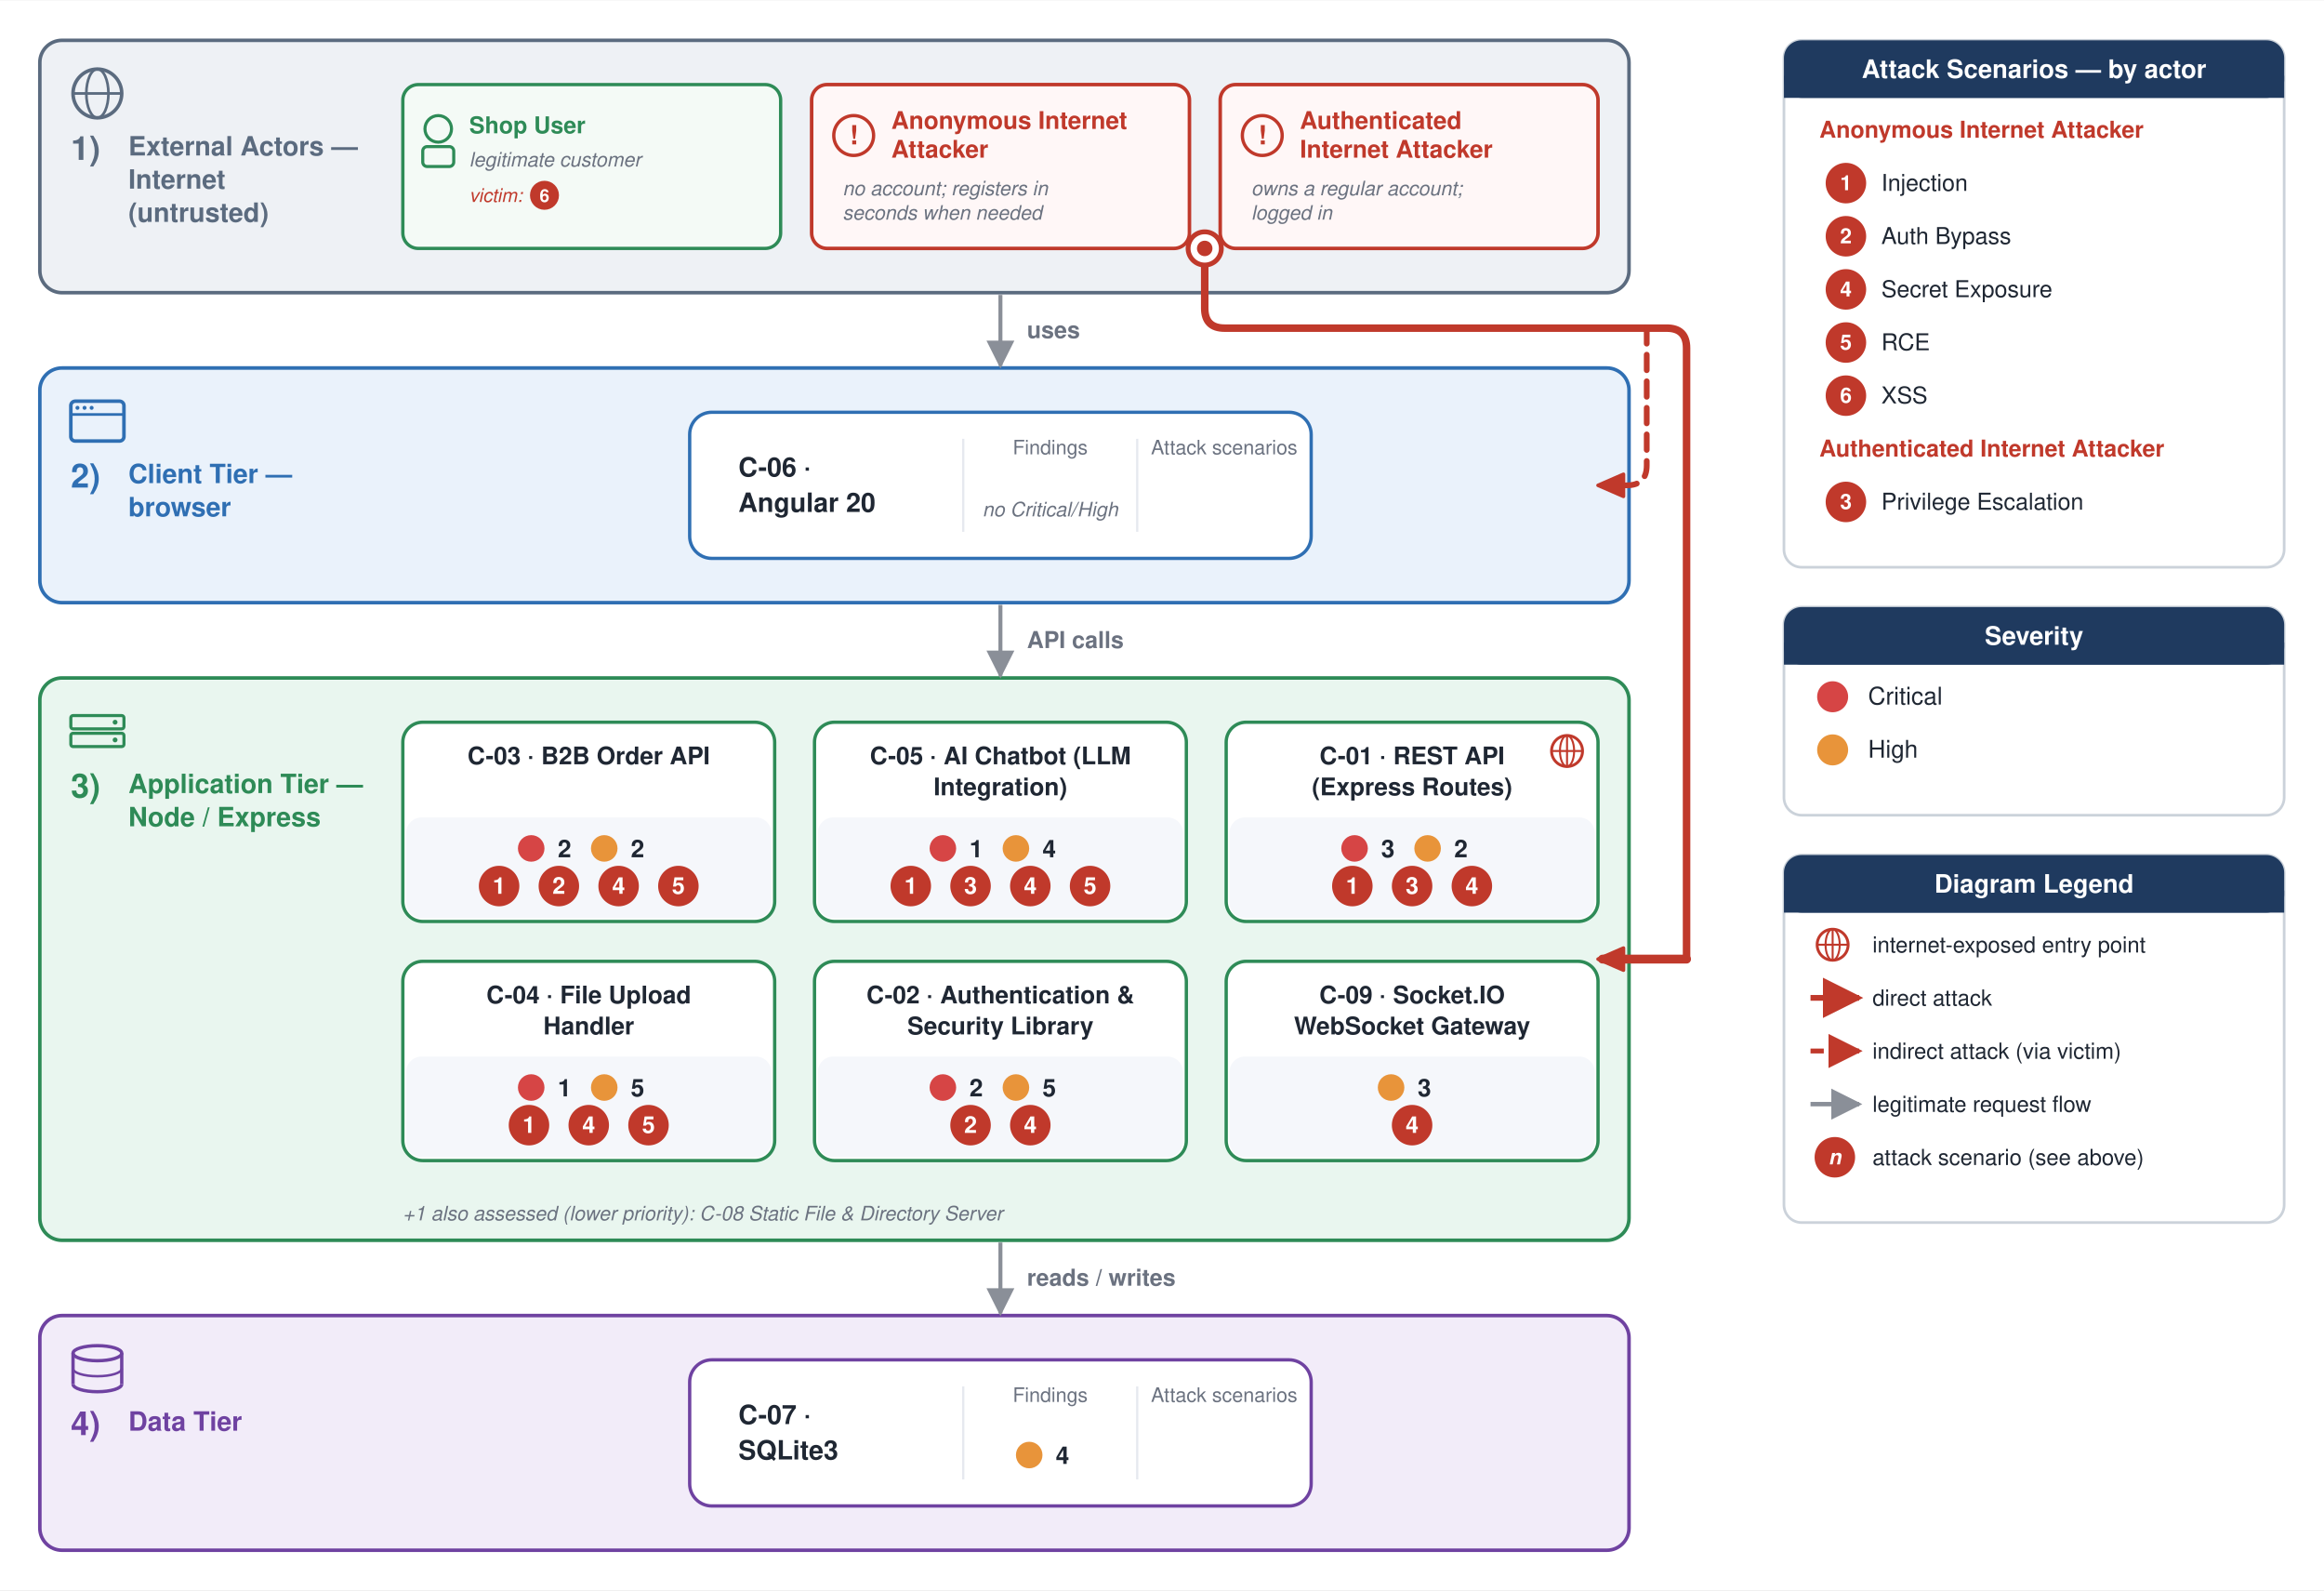
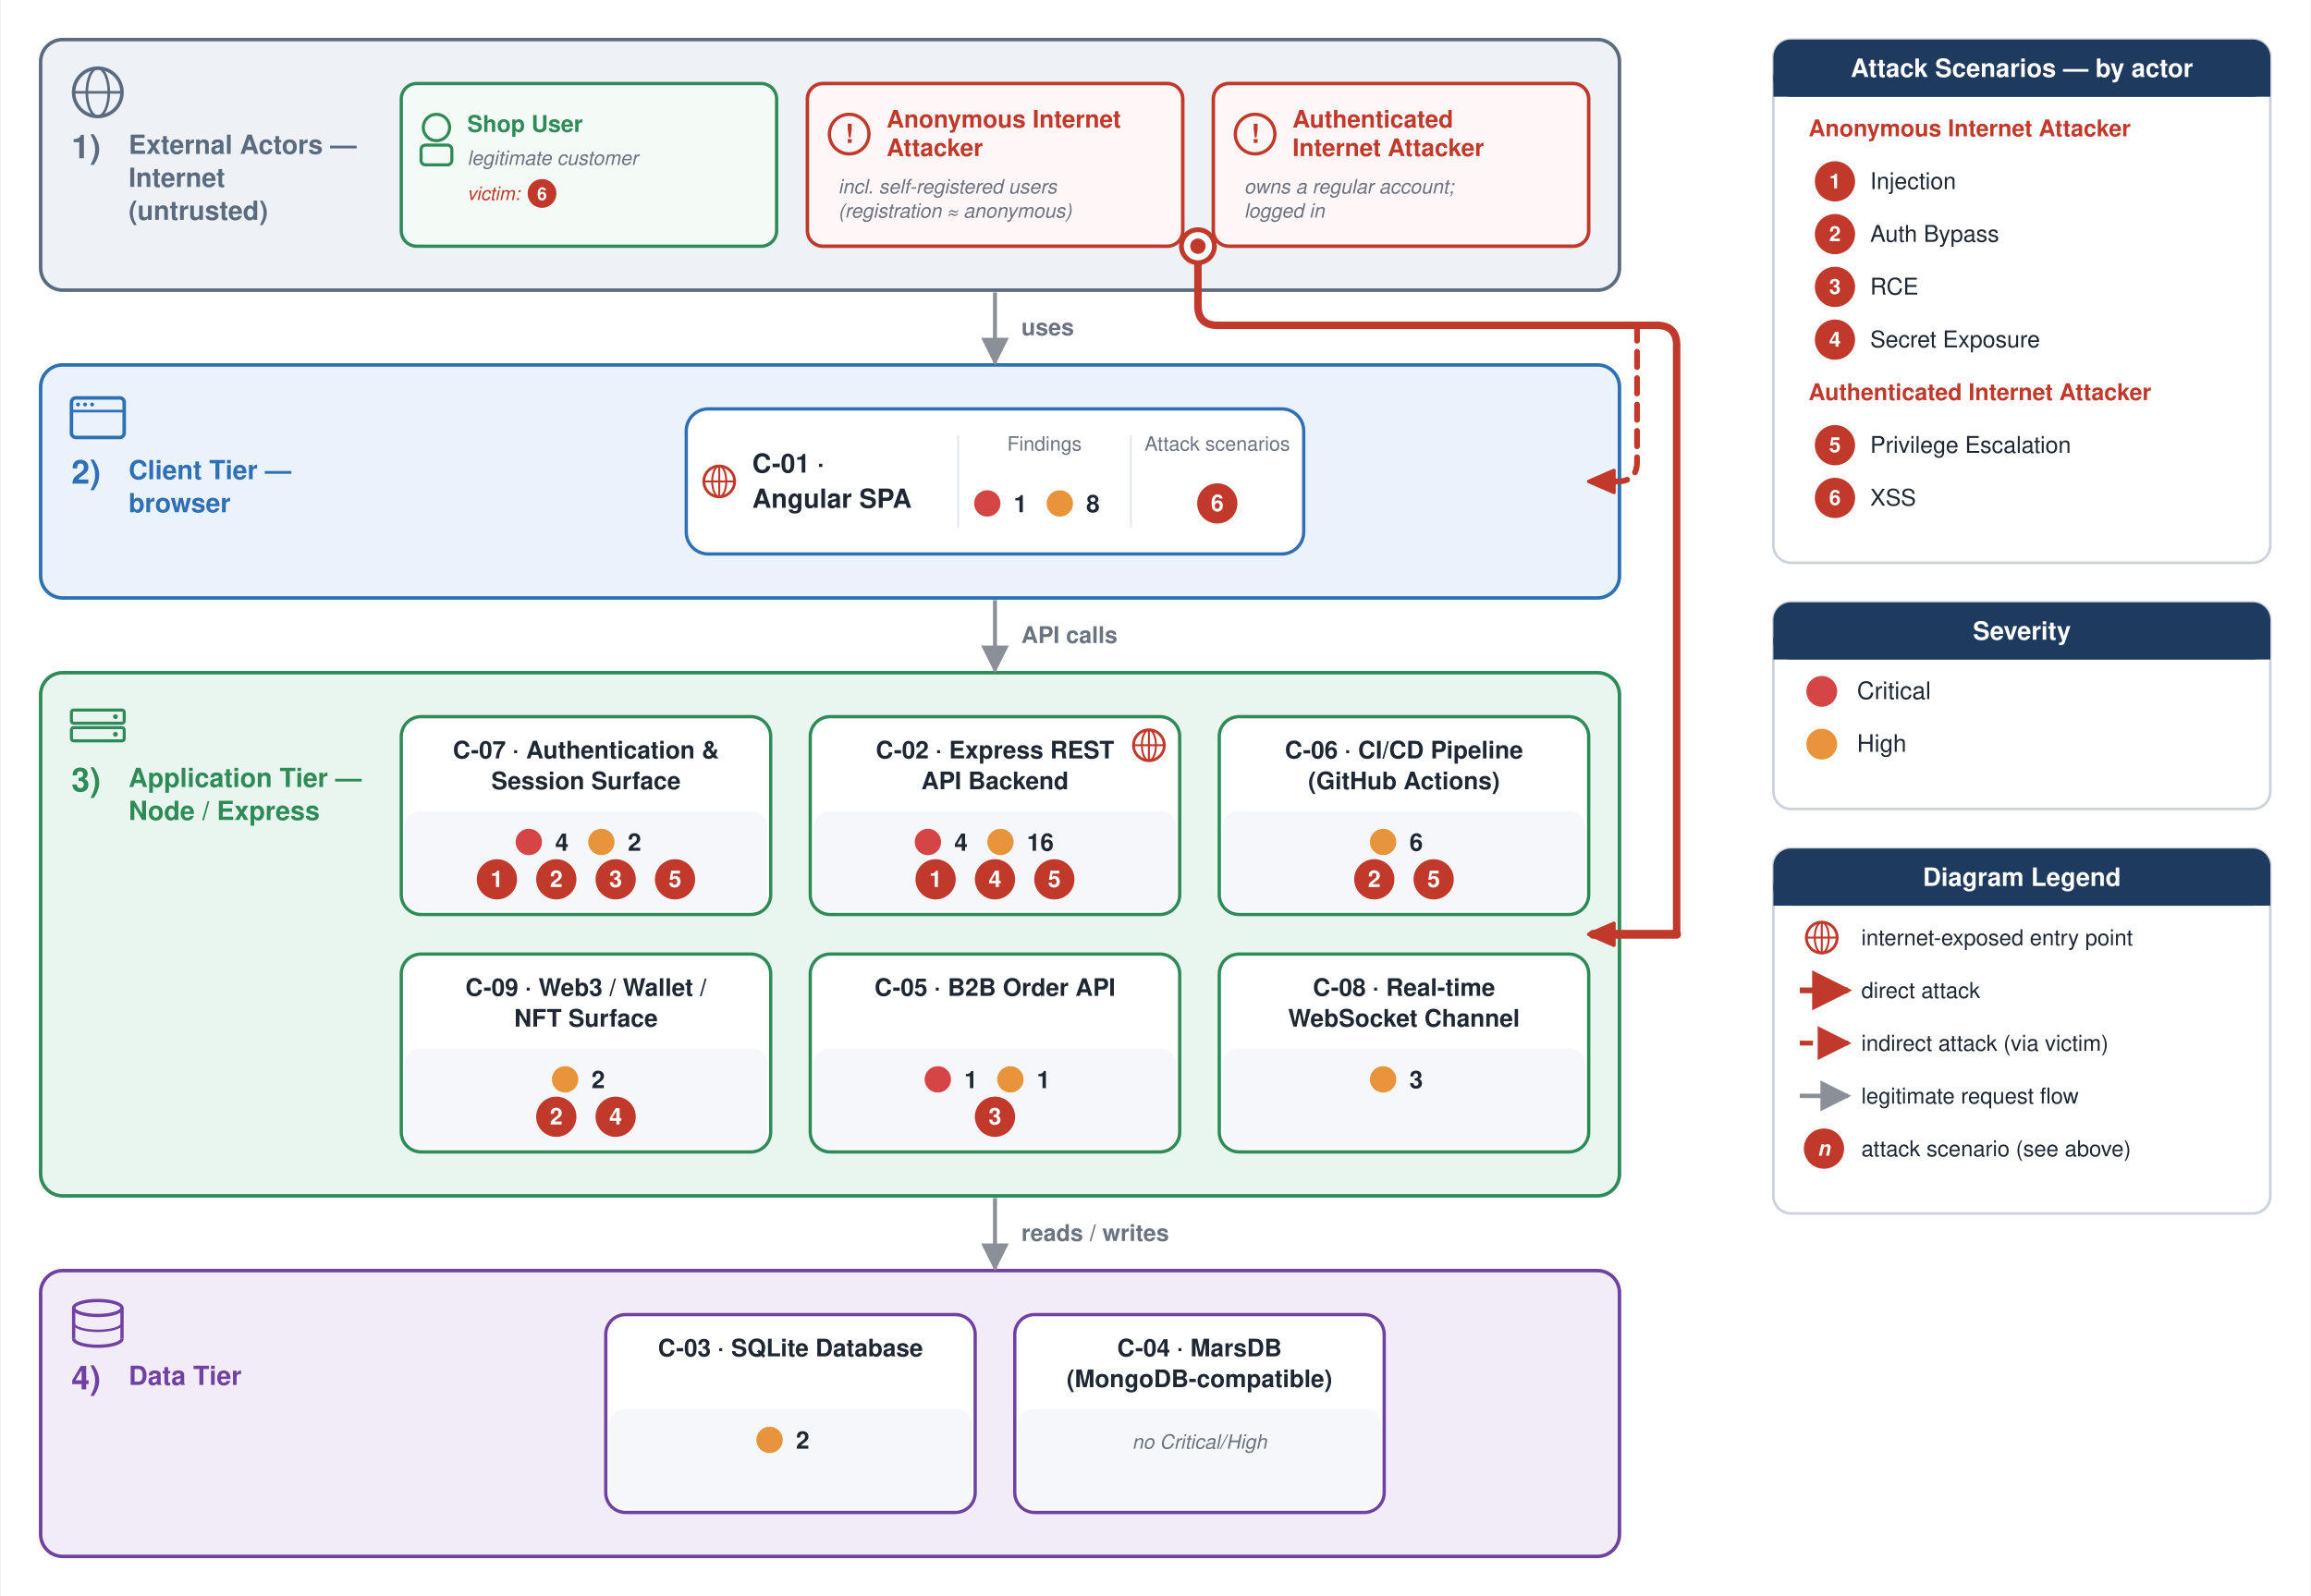
- <svg xmlns="http://www.w3.org/2000/svg" width="760" height="520" viewBox="0 0 1050 718" font-family="Helvetica, Arial, sans-serif">
-   <rect x="0" y="0" width="1050" height="718" fill="#ffffff" />
+ <svg xmlns="http://www.w3.org/2000/svg" width="760" height="525" viewBox="0 0 1050 726" font-family="Helvetica, Arial, sans-serif">
+   <rect x="0" y="0" width="1050" height="726" fill="#ffffff" />
  <defs>
    <marker id="arrowgrey" viewBox="0 0 10 10" refX="9" refY="5" markerWidth="7" markerHeight="7" orient="auto-start-reverse">
      <path d="M 0 0 L 10 5 L 0 10 z" fill="#8a8f98" />
    </marker>
    <marker id="arrowred" viewBox="0 0 10 10" refX="9" refY="5" markerWidth="7" markerHeight="7" orient="auto-start-reverse">
      <path d="M 0 0 L 10 5 L 0 10 z" fill="#c0392b" />
    </marker>
    <marker id="arrowred-lg" viewBox="0 0 12 12" refX="10" refY="6" markerWidth="14" markerHeight="14" markerUnits="userSpaceOnUse" orient="auto-start-reverse">
      <path d="M 0 0 L 12 6 L 0 12 z" fill="#c0392b" />
    </marker>
    <marker id="arrowred-rd" viewBox="-1 -1 15 15" refX="10.5" refY="6" markerWidth="15" markerHeight="15" markerUnits="userSpaceOnUse" orient="auto-start-reverse">
      <path d="M 1 1 L 12.5 6 L 1 11 Z" fill="#c0392b" stroke="#c0392b" stroke-width="1.6" stroke-linejoin="round" />
    </marker>
  </defs>
  <rect x="18.0" y="18.0" width="718.0" height="114.0" rx="10" fill="#eef1f5" stroke="#5b6b7f" stroke-width="1.6" />
  <circle cx="44.0" cy="42.0" r="11.0" fill="none" stroke="#5b6b7f" stroke-width="1.6" />
  <ellipse cx="44" cy="42" rx="5" ry="11" fill="none" stroke="#5b6b7f" stroke-width="1.2" />
  <line x1="33.0" y1="42.0" x2="55.0" y2="42.0" stroke="#5b6b7f" stroke-width="1.2" />
  <text x="32.0" y="72.0" font-family="Helvetica, Arial, sans-serif" font-size="15" font-weight="bold" fill="#5b6b7f" text-anchor="start">1)</text>
  <text x="58.0" y="70.0" font-family="Helvetica, Arial, sans-serif" font-size="12" font-weight="bold" fill="#5b6b7f" text-anchor="start">External Actors —</text>
  <text x="58.0" y="85.0" font-family="Helvetica, Arial, sans-serif" font-size="12" font-weight="bold" fill="#5b6b7f" text-anchor="start">Internet</text>
  <text x="58.0" y="100.0" font-family="Helvetica, Arial, sans-serif" font-size="12" font-weight="bold" fill="#5b6b7f" text-anchor="start">(untrusted)</text>
  <rect x="182.0" y="38.0" width="170.7" height="74.0" rx="7" fill="#f4faf6" stroke="#2e8b57" stroke-width="1.5" />
  <circle cx="198.0" cy="58.0" r="6.0" fill="none" stroke="#2e8b57" stroke-width="1.4" />
  <rect x="191.0" y="66.0" width="14.0" height="9.0" rx="2" fill="none" stroke="#2e8b57" stroke-width="1.4" />
  <text x="212.0" y="60.0" font-family="Helvetica, Arial, sans-serif" font-size="10.5" font-weight="bold" fill="#2e8b57" text-anchor="start">Shop User</text>
  <text x="212.0" y="75.0" font-family="Helvetica, Arial, sans-serif" font-size="9" font-weight="normal" fill="#6b7280" text-anchor="start" font-style="italic">legitimate customer</text>
  <text x="212.0" y="91.0" font-family="Helvetica, Arial, sans-serif" font-size="8.5" font-weight="normal" fill="#c0392b" text-anchor="start" font-style="italic">victim:</text>
  <circle cx="246.0" cy="88.0" r="6.0" fill="#c0392b" stroke="#c0392b" stroke-width="1.1" />
  <text x="246.0" y="91.0" font-family="Helvetica, Arial, sans-serif" font-size="8" font-weight="bold" fill="#ffffff" text-anchor="middle">6</text>
  <rect x="366.7" y="38.0" width="170.7" height="74.0" rx="7" fill="#fff7f7" stroke="#c0392b" stroke-width="1.6" />
  <circle cx="385.7" cy="61.0" r="9.0" fill="none" stroke="#c0392b" stroke-width="1.5" />
  <text x="385.7" y="65.0" font-family="Helvetica, Arial, sans-serif" font-size="12" font-weight="bold" fill="#c0392b" text-anchor="middle">!</text>
  <text x="402.7" y="58.0" font-family="Helvetica, Arial, sans-serif" font-size="11" font-weight="bold" fill="#c0392b" text-anchor="start">Anonymous Internet</text>
  <text x="402.7" y="71.0" font-family="Helvetica, Arial, sans-serif" font-size="11" font-weight="bold" fill="#c0392b" text-anchor="start">Attacker</text>
-   <text x="380.7" y="88.0" font-family="Helvetica, Arial, sans-serif" font-size="9" font-weight="normal" fill="#6b7280" text-anchor="start" font-style="italic">no account; registers in</text>
-   <text x="380.7" y="99.0" font-family="Helvetica, Arial, sans-serif" font-size="9" font-weight="normal" fill="#6b7280" text-anchor="start" font-style="italic">seconds when needed</text>
+   <text x="380.7" y="88.0" font-family="Helvetica, Arial, sans-serif" font-size="9" font-weight="normal" fill="#6b7280" text-anchor="start" font-style="italic">incl. self-registered users</text>
+   <text x="380.7" y="99.0" font-family="Helvetica, Arial, sans-serif" font-size="9" font-weight="normal" fill="#6b7280" text-anchor="start" font-style="italic">(registration ≈ anonymous)</text>
  <rect x="551.3" y="38.0" width="170.7" height="74.0" rx="7" fill="#fff7f7" stroke="#c0392b" stroke-width="1.6" />
  <circle cx="570.3" cy="61.0" r="9.0" fill="none" stroke="#c0392b" stroke-width="1.5" />
  <text x="570.3" y="65.0" font-family="Helvetica, Arial, sans-serif" font-size="12" font-weight="bold" fill="#c0392b" text-anchor="middle">!</text>
  <text x="587.3" y="58.0" font-family="Helvetica, Arial, sans-serif" font-size="11" font-weight="bold" fill="#c0392b" text-anchor="start">Authenticated</text>
  <text x="587.3" y="71.0" font-family="Helvetica, Arial, sans-serif" font-size="11" font-weight="bold" fill="#c0392b" text-anchor="start">Internet Attacker</text>
  <text x="565.3" y="88.0" font-family="Helvetica, Arial, sans-serif" font-size="9" font-weight="normal" fill="#6b7280" text-anchor="start" font-style="italic">owns a regular account;</text>
  <text x="565.3" y="99.0" font-family="Helvetica, Arial, sans-serif" font-size="9" font-weight="normal" fill="#6b7280" text-anchor="start" font-style="italic">logged in</text>
  <rect x="18.0" y="166.0" width="718.0" height="106.0" rx="10" fill="#eaf2fb" stroke="#2f6fb3" stroke-width="1.6" />
  <rect x="32.0" y="181.0" width="24.0" height="18.0" rx="2" fill="none" stroke="#2f6fb3" stroke-width="1.6" />
  <line x1="32.0" y1="187.0" x2="56.0" y2="187.0" stroke="#2f6fb3" stroke-width="1.2" />
  <circle cx="35.0" cy="184.0" r="0.9" fill="#2f6fb3" stroke="none" stroke-width="1.0" />
  <circle cx="38.2" cy="184.0" r="0.9" fill="#2f6fb3" stroke="none" stroke-width="1.0" />
  <circle cx="41.4" cy="184.0" r="0.9" fill="#2f6fb3" stroke="none" stroke-width="1.0" />
  <text x="32.0" y="220.0" font-family="Helvetica, Arial, sans-serif" font-size="15" font-weight="bold" fill="#2f6fb3" text-anchor="start">2)</text>
  <text x="58.0" y="218.0" font-family="Helvetica, Arial, sans-serif" font-size="12" font-weight="bold" fill="#2f6fb3" text-anchor="start">Client Tier —</text>
  <text x="58.0" y="233.0" font-family="Helvetica, Arial, sans-serif" font-size="12" font-weight="bold" fill="#2f6fb3" text-anchor="start">browser</text>
  <rect x="311.6" y="186.0" width="280.8" height="66.0" rx="10" fill="#ffffff" stroke="#2f6fb3" stroke-width="1.5" />
-   <text x="333.6" y="215.0" font-family="Helvetica, Arial, sans-serif" font-size="12" font-weight="bold" fill="#1f2733" text-anchor="start">C-06 ·</text>
-   <text x="333.6" y="231.0" font-family="Helvetica, Arial, sans-serif" font-size="12" font-weight="bold" fill="#1f2733" text-anchor="start">Angular 20</text>
+   <circle cx="326.6" cy="219.0" r="7.0" fill="#fff" stroke="#c0392b" stroke-width="1.3" />
+   <ellipse cx="326.6" cy="219.0" rx="3.2" ry="7.0" fill="none" stroke="#c0392b" stroke-width="0.9" />
+   <line x1="319.6" y1="219.0" x2="333.6" y2="219.0" stroke="#c0392b" stroke-width="0.9" />
+   <line x1="326.6" y1="212.0" x2="326.6" y2="226.0" stroke="#c0392b" stroke-width="0.9" />
+   <text x="341.6" y="215.0" font-family="Helvetica, Arial, sans-serif" font-size="12" font-weight="bold" fill="#1f2733" text-anchor="start">C-01 ·</text>
+   <text x="341.6" y="231.0" font-family="Helvetica, Arial, sans-serif" font-size="12" font-weight="bold" fill="#1f2733" text-anchor="start">Angular SPA</text>
  <line x1="435.2" y1="198.0" x2="435.2" y2="240.0" stroke="#e6e9ef" stroke-width="1.0" />
  <line x1="513.8" y1="198.0" x2="513.8" y2="240.0" stroke="#e6e9ef" stroke-width="1.0" />
  <text x="474.5" y="205.0" font-family="Helvetica, Arial, sans-serif" font-size="9" font-weight="normal" fill="#6b7280" text-anchor="middle">Findings</text>
-   <text x="474.5" y="233.0" font-family="Helvetica, Arial, sans-serif" font-size="9" font-weight="normal" fill="#6b7280" text-anchor="middle" font-style="italic">no Critical/High</text>
+   <circle cx="448.5" cy="229.0" r="6.0" fill="#d64545" stroke="none" stroke-width="1.0" />
+   <text x="460.5" y="233.0" font-family="Helvetica, Arial, sans-serif" font-size="11" font-weight="bold" fill="#1f2733" text-anchor="start">1</text>
+   <circle cx="481.5" cy="229.0" r="6.0" fill="#e8943a" stroke="none" stroke-width="1.0" />
+   <text x="493.5" y="233.0" font-family="Helvetica, Arial, sans-serif" font-size="11" font-weight="bold" fill="#1f2733" text-anchor="start">8</text>
  <text x="553.1" y="205.0" font-family="Helvetica, Arial, sans-serif" font-size="9" font-weight="normal" fill="#6b7280" text-anchor="middle">Attack scenarios</text>
-   <rect x="18.0" y="306.0" width="718.0" height="254.0" rx="10" fill="#e9f6ef" stroke="#2e8b57" stroke-width="1.6" />
+   <circle cx="553.1" cy="229.0" r="8.5" fill="#c0392b" stroke="#c0392b" stroke-width="1.3" />
+   <text x="553.1" y="232.5" font-family="Helvetica, Arial, sans-serif" font-size="10.5" font-weight="bold" fill="#ffffff" text-anchor="middle">6</text>
+   <rect x="18.0" y="306.0" width="718.0" height="238.0" rx="10" fill="#e9f6ef" stroke="#2e8b57" stroke-width="1.6" />
  <rect x="32.0" y="323.0" width="24.0" height="6.0" rx="1" fill="none" stroke="#2e8b57" stroke-width="1.4" />
  <circle cx="52.0" cy="326.0" r="1.1" fill="#2e8b57" stroke="none" stroke-width="1.0" />
  <rect x="32.0" y="331.0" width="24.0" height="6.0" rx="1" fill="none" stroke="#2e8b57" stroke-width="1.4" />
  <circle cx="52.0" cy="334.0" r="1.1" fill="#2e8b57" stroke="none" stroke-width="1.0" />
  <text x="32.0" y="360.0" font-family="Helvetica, Arial, sans-serif" font-size="15" font-weight="bold" fill="#2e8b57" text-anchor="start">3)</text>
  <text x="58.0" y="358.0" font-family="Helvetica, Arial, sans-serif" font-size="12" font-weight="bold" fill="#2e8b57" text-anchor="start">Application Tier —</text>
  <text x="58.0" y="373.0" font-family="Helvetica, Arial, sans-serif" font-size="12" font-weight="bold" fill="#2e8b57" text-anchor="start">Node / Express</text>
  <rect x="182.0" y="326.0" width="168.0" height="90.0" rx="9" fill="#ffffff" stroke="#2e8b57" stroke-width="1.5" />
  <rect x="183.5" y="369.0" width="165.0" height="45.5" rx="7" fill="#f5f7fb" stroke="none" stroke-width="1.0" />
-   <text x="266.0" y="345.0" font-family="Helvetica, Arial, sans-serif" font-size="11" font-weight="bold" fill="#1f2733" text-anchor="middle">C-03 · B2B Order API</text>
+   <text x="266.0" y="345.0" font-family="Helvetica, Arial, sans-serif" font-size="11" font-weight="bold" fill="#1f2733" text-anchor="middle">C-07 · Authentication &amp;</text>
+   <text x="266.0" y="359.0" font-family="Helvetica, Arial, sans-serif" font-size="11" font-weight="bold" fill="#1f2733" text-anchor="middle">Session Surface</text>
  <circle cx="240.0" cy="383.0" r="6.0" fill="#d64545" stroke="none" stroke-width="1.0" />
-   <text x="252.0" y="387.0" font-family="Helvetica, Arial, sans-serif" font-size="11" font-weight="bold" fill="#1f2733" text-anchor="start">2</text>
+   <text x="252.0" y="387.0" font-family="Helvetica, Arial, sans-serif" font-size="11" font-weight="bold" fill="#1f2733" text-anchor="start">4</text>
  <circle cx="273.0" cy="383.0" r="6.0" fill="#e8943a" stroke="none" stroke-width="1.0" />
  <text x="285.0" y="387.0" font-family="Helvetica, Arial, sans-serif" font-size="11" font-weight="bold" fill="#1f2733" text-anchor="start">2</text>
  <circle cx="225.5" cy="400.0" r="8.5" fill="#c0392b" stroke="#c0392b" stroke-width="1.3" />
  <text x="225.5" y="403.5" font-family="Helvetica, Arial, sans-serif" font-size="10.5" font-weight="bold" fill="#ffffff" text-anchor="middle">1</text>
  <circle cx="252.5" cy="400.0" r="8.5" fill="#c0392b" stroke="#c0392b" stroke-width="1.3" />
  <text x="252.5" y="403.5" font-family="Helvetica, Arial, sans-serif" font-size="10.5" font-weight="bold" fill="#ffffff" text-anchor="middle">2</text>
  <circle cx="279.5" cy="400.0" r="8.5" fill="#c0392b" stroke="#c0392b" stroke-width="1.3" />
-   <text x="279.5" y="403.5" font-family="Helvetica, Arial, sans-serif" font-size="10.5" font-weight="bold" fill="#ffffff" text-anchor="middle">4</text>
+   <text x="279.5" y="403.5" font-family="Helvetica, Arial, sans-serif" font-size="10.5" font-weight="bold" fill="#ffffff" text-anchor="middle">3</text>
  <circle cx="306.5" cy="400.0" r="8.5" fill="#c0392b" stroke="#c0392b" stroke-width="1.3" />
  <text x="306.5" y="403.5" font-family="Helvetica, Arial, sans-serif" font-size="10.5" font-weight="bold" fill="#ffffff" text-anchor="middle">5</text>
  <rect x="368.0" y="326.0" width="168.0" height="90.0" rx="9" fill="#ffffff" stroke="#2e8b57" stroke-width="1.5" />
  <rect x="369.5" y="369.0" width="165.0" height="45.5" rx="7" fill="#f5f7fb" stroke="none" stroke-width="1.0" />
-   <text x="452.0" y="345.0" font-family="Helvetica, Arial, sans-serif" font-size="11" font-weight="bold" fill="#1f2733" text-anchor="middle">C-05 · AI Chatbot (LLM</text>
-   <text x="452.0" y="359.0" font-family="Helvetica, Arial, sans-serif" font-size="11" font-weight="bold" fill="#1f2733" text-anchor="middle">Integration)</text>
-   <circle cx="426.0" cy="383.0" r="6.0" fill="#d64545" stroke="none" stroke-width="1.0" />
-   <text x="438.0" y="387.0" font-family="Helvetica, Arial, sans-serif" font-size="11" font-weight="bold" fill="#1f2733" text-anchor="start">1</text>
-   <circle cx="459.0" cy="383.0" r="6.0" fill="#e8943a" stroke="none" stroke-width="1.0" />
-   <text x="471.0" y="387.0" font-family="Helvetica, Arial, sans-serif" font-size="11" font-weight="bold" fill="#1f2733" text-anchor="start">4</text>
-   <circle cx="411.5" cy="400.0" r="8.5" fill="#c0392b" stroke="#c0392b" stroke-width="1.3" />
-   <text x="411.5" y="403.5" font-family="Helvetica, Arial, sans-serif" font-size="10.5" font-weight="bold" fill="#ffffff" text-anchor="middle">1</text>
-   <circle cx="438.5" cy="400.0" r="8.5" fill="#c0392b" stroke="#c0392b" stroke-width="1.3" />
-   <text x="438.5" y="403.5" font-family="Helvetica, Arial, sans-serif" font-size="10.5" font-weight="bold" fill="#ffffff" text-anchor="middle">3</text>
-   <circle cx="465.5" cy="400.0" r="8.5" fill="#c0392b" stroke="#c0392b" stroke-width="1.3" />
-   <text x="465.5" y="403.5" font-family="Helvetica, Arial, sans-serif" font-size="10.5" font-weight="bold" fill="#ffffff" text-anchor="middle">4</text>
-   <circle cx="492.5" cy="400.0" r="8.5" fill="#c0392b" stroke="#c0392b" stroke-width="1.3" />
-   <text x="492.5" y="403.5" font-family="Helvetica, Arial, sans-serif" font-size="10.5" font-weight="bold" fill="#ffffff" text-anchor="middle">5</text>
+   <circle cx="522.0" cy="339.0" r="7.0" fill="#fff" stroke="#c0392b" stroke-width="1.3" />
+   <ellipse cx="522.0" cy="339.0" rx="3.2" ry="7.0" fill="none" stroke="#c0392b" stroke-width="0.9" />
+   <line x1="515.0" y1="339.0" x2="529.0" y2="339.0" stroke="#c0392b" stroke-width="0.9" />
+   <line x1="522.0" y1="332.0" x2="522.0" y2="346.0" stroke="#c0392b" stroke-width="0.9" />
+   <text x="452.0" y="345.0" font-family="Helvetica, Arial, sans-serif" font-size="11" font-weight="bold" fill="#1f2733" text-anchor="middle">C-02 · Express REST</text>
+   <text x="452.0" y="359.0" font-family="Helvetica, Arial, sans-serif" font-size="11" font-weight="bold" fill="#1f2733" text-anchor="middle">API Backend</text>
+   <circle cx="421.5" cy="383.0" r="6.0" fill="#d64545" stroke="none" stroke-width="1.0" />
+   <text x="433.5" y="387.0" font-family="Helvetica, Arial, sans-serif" font-size="11" font-weight="bold" fill="#1f2733" text-anchor="start">4</text>
+   <circle cx="454.5" cy="383.0" r="6.0" fill="#e8943a" stroke="none" stroke-width="1.0" />
+   <text x="466.5" y="387.0" font-family="Helvetica, Arial, sans-serif" font-size="11" font-weight="bold" fill="#1f2733" text-anchor="start">16</text>
+   <circle cx="425.0" cy="400.0" r="8.5" fill="#c0392b" stroke="#c0392b" stroke-width="1.3" />
+   <text x="425.0" y="403.5" font-family="Helvetica, Arial, sans-serif" font-size="10.5" font-weight="bold" fill="#ffffff" text-anchor="middle">1</text>
+   <circle cx="452.0" cy="400.0" r="8.5" fill="#c0392b" stroke="#c0392b" stroke-width="1.3" />
+   <text x="452.0" y="403.5" font-family="Helvetica, Arial, sans-serif" font-size="10.5" font-weight="bold" fill="#ffffff" text-anchor="middle">4</text>
+   <circle cx="479.0" cy="400.0" r="8.5" fill="#c0392b" stroke="#c0392b" stroke-width="1.3" />
+   <text x="479.0" y="403.5" font-family="Helvetica, Arial, sans-serif" font-size="10.5" font-weight="bold" fill="#ffffff" text-anchor="middle">5</text>
  <rect x="554.0" y="326.0" width="168.0" height="90.0" rx="9" fill="#ffffff" stroke="#2e8b57" stroke-width="1.5" />
  <rect x="555.5" y="369.0" width="165.0" height="45.5" rx="7" fill="#f5f7fb" stroke="none" stroke-width="1.0" />
-   <circle cx="708.0" cy="339.0" r="7.0" fill="#fff" stroke="#c0392b" stroke-width="1.3" />
-   <ellipse cx="708.0" cy="339.0" rx="3.2" ry="7.0" fill="none" stroke="#c0392b" stroke-width="0.9" />
-   <line x1="701.0" y1="339.0" x2="715.0" y2="339.0" stroke="#c0392b" stroke-width="0.9" />
-   <line x1="708.0" y1="332.0" x2="708.0" y2="346.0" stroke="#c0392b" stroke-width="0.9" />
-   <text x="638.0" y="345.0" font-family="Helvetica, Arial, sans-serif" font-size="11" font-weight="bold" fill="#1f2733" text-anchor="middle">C-01 · REST API</text>
-   <text x="638.0" y="359.0" font-family="Helvetica, Arial, sans-serif" font-size="11" font-weight="bold" fill="#1f2733" text-anchor="middle">(Express Routes)</text>
-   <circle cx="612.0" cy="383.0" r="6.0" fill="#d64545" stroke="none" stroke-width="1.0" />
-   <text x="624.0" y="387.0" font-family="Helvetica, Arial, sans-serif" font-size="11" font-weight="bold" fill="#1f2733" text-anchor="start">3</text>
-   <circle cx="645.0" cy="383.0" r="6.0" fill="#e8943a" stroke="none" stroke-width="1.0" />
-   <text x="657.0" y="387.0" font-family="Helvetica, Arial, sans-serif" font-size="11" font-weight="bold" fill="#1f2733" text-anchor="start">2</text>
-   <circle cx="611.0" cy="400.0" r="8.5" fill="#c0392b" stroke="#c0392b" stroke-width="1.3" />
-   <text x="611.0" y="403.5" font-family="Helvetica, Arial, sans-serif" font-size="10.5" font-weight="bold" fill="#ffffff" text-anchor="middle">1</text>
-   <circle cx="638.0" cy="400.0" r="8.5" fill="#c0392b" stroke="#c0392b" stroke-width="1.3" />
-   <text x="638.0" y="403.5" font-family="Helvetica, Arial, sans-serif" font-size="10.5" font-weight="bold" fill="#ffffff" text-anchor="middle">3</text>
-   <circle cx="665.0" cy="400.0" r="8.5" fill="#c0392b" stroke="#c0392b" stroke-width="1.3" />
-   <text x="665.0" y="403.5" font-family="Helvetica, Arial, sans-serif" font-size="10.5" font-weight="bold" fill="#ffffff" text-anchor="middle">4</text>
+   <text x="638.0" y="345.0" font-family="Helvetica, Arial, sans-serif" font-size="11" font-weight="bold" fill="#1f2733" text-anchor="middle">C-06 · CI/CD Pipeline</text>
+   <text x="638.0" y="359.0" font-family="Helvetica, Arial, sans-serif" font-size="11" font-weight="bold" fill="#1f2733" text-anchor="middle">(GitHub Actions)</text>
+   <circle cx="628.5" cy="383.0" r="6.0" fill="#e8943a" stroke="none" stroke-width="1.0" />
+   <text x="640.5" y="387.0" font-family="Helvetica, Arial, sans-serif" font-size="11" font-weight="bold" fill="#1f2733" text-anchor="start">6</text>
+   <circle cx="624.5" cy="400.0" r="8.5" fill="#c0392b" stroke="#c0392b" stroke-width="1.3" />
+   <text x="624.5" y="403.5" font-family="Helvetica, Arial, sans-serif" font-size="10.5" font-weight="bold" fill="#ffffff" text-anchor="middle">2</text>
+   <circle cx="651.5" cy="400.0" r="8.5" fill="#c0392b" stroke="#c0392b" stroke-width="1.3" />
+   <text x="651.5" y="403.5" font-family="Helvetica, Arial, sans-serif" font-size="10.5" font-weight="bold" fill="#ffffff" text-anchor="middle">5</text>
  <rect x="182.0" y="434.0" width="168.0" height="90.0" rx="9" fill="#ffffff" stroke="#2e8b57" stroke-width="1.5" />
  <rect x="183.5" y="477.0" width="165.0" height="45.5" rx="7" fill="#f5f7fb" stroke="none" stroke-width="1.0" />
-   <text x="266.0" y="453.0" font-family="Helvetica, Arial, sans-serif" font-size="11" font-weight="bold" fill="#1f2733" text-anchor="middle">C-04 · File Upload</text>
-   <text x="266.0" y="467.0" font-family="Helvetica, Arial, sans-serif" font-size="11" font-weight="bold" fill="#1f2733" text-anchor="middle">Handler</text>
-   <circle cx="240.0" cy="491.0" r="6.0" fill="#d64545" stroke="none" stroke-width="1.0" />
-   <text x="252.0" y="495.0" font-family="Helvetica, Arial, sans-serif" font-size="11" font-weight="bold" fill="#1f2733" text-anchor="start">1</text>
-   <circle cx="273.0" cy="491.0" r="6.0" fill="#e8943a" stroke="none" stroke-width="1.0" />
-   <text x="285.0" y="495.0" font-family="Helvetica, Arial, sans-serif" font-size="11" font-weight="bold" fill="#1f2733" text-anchor="start">5</text>
-   <circle cx="239.0" cy="508.0" r="8.5" fill="#c0392b" stroke="#c0392b" stroke-width="1.3" />
-   <text x="239.0" y="511.5" font-family="Helvetica, Arial, sans-serif" font-size="10.5" font-weight="bold" fill="#ffffff" text-anchor="middle">1</text>
-   <circle cx="266.0" cy="508.0" r="8.5" fill="#c0392b" stroke="#c0392b" stroke-width="1.3" />
-   <text x="266.0" y="511.5" font-family="Helvetica, Arial, sans-serif" font-size="10.5" font-weight="bold" fill="#ffffff" text-anchor="middle">4</text>
-   <circle cx="293.0" cy="508.0" r="8.5" fill="#c0392b" stroke="#c0392b" stroke-width="1.3" />
-   <text x="293.0" y="511.5" font-family="Helvetica, Arial, sans-serif" font-size="10.5" font-weight="bold" fill="#ffffff" text-anchor="middle">5</text>
+   <text x="266.0" y="453.0" font-family="Helvetica, Arial, sans-serif" font-size="11" font-weight="bold" fill="#1f2733" text-anchor="middle">C-09 · Web3 / Wallet /</text>
+   <text x="266.0" y="467.0" font-family="Helvetica, Arial, sans-serif" font-size="11" font-weight="bold" fill="#1f2733" text-anchor="middle">NFT Surface</text>
+   <circle cx="256.5" cy="491.0" r="6.0" fill="#e8943a" stroke="none" stroke-width="1.0" />
+   <text x="268.5" y="495.0" font-family="Helvetica, Arial, sans-serif" font-size="11" font-weight="bold" fill="#1f2733" text-anchor="start">2</text>
+   <circle cx="252.5" cy="508.0" r="8.5" fill="#c0392b" stroke="#c0392b" stroke-width="1.3" />
+   <text x="252.5" y="511.5" font-family="Helvetica, Arial, sans-serif" font-size="10.5" font-weight="bold" fill="#ffffff" text-anchor="middle">2</text>
+   <circle cx="279.5" cy="508.0" r="8.5" fill="#c0392b" stroke="#c0392b" stroke-width="1.3" />
+   <text x="279.5" y="511.5" font-family="Helvetica, Arial, sans-serif" font-size="10.5" font-weight="bold" fill="#ffffff" text-anchor="middle">4</text>
  <rect x="368.0" y="434.0" width="168.0" height="90.0" rx="9" fill="#ffffff" stroke="#2e8b57" stroke-width="1.5" />
  <rect x="369.5" y="477.0" width="165.0" height="45.5" rx="7" fill="#f5f7fb" stroke="none" stroke-width="1.0" />
-   <text x="452.0" y="453.0" font-family="Helvetica, Arial, sans-serif" font-size="11" font-weight="bold" fill="#1f2733" text-anchor="middle">C-02 · Authentication &amp;</text>
-   <text x="452.0" y="467.0" font-family="Helvetica, Arial, sans-serif" font-size="11" font-weight="bold" fill="#1f2733" text-anchor="middle">Security Library</text>
+   <text x="452.0" y="453.0" font-family="Helvetica, Arial, sans-serif" font-size="11" font-weight="bold" fill="#1f2733" text-anchor="middle">C-05 · B2B Order API</text>
  <circle cx="426.0" cy="491.0" r="6.0" fill="#d64545" stroke="none" stroke-width="1.0" />
-   <text x="438.0" y="495.0" font-family="Helvetica, Arial, sans-serif" font-size="11" font-weight="bold" fill="#1f2733" text-anchor="start">2</text>
+   <text x="438.0" y="495.0" font-family="Helvetica, Arial, sans-serif" font-size="11" font-weight="bold" fill="#1f2733" text-anchor="start">1</text>
  <circle cx="459.0" cy="491.0" r="6.0" fill="#e8943a" stroke="none" stroke-width="1.0" />
-   <text x="471.0" y="495.0" font-family="Helvetica, Arial, sans-serif" font-size="11" font-weight="bold" fill="#1f2733" text-anchor="start">5</text>
-   <circle cx="438.5" cy="508.0" r="8.5" fill="#c0392b" stroke="#c0392b" stroke-width="1.3" />
-   <text x="438.5" y="511.5" font-family="Helvetica, Arial, sans-serif" font-size="10.5" font-weight="bold" fill="#ffffff" text-anchor="middle">2</text>
-   <circle cx="465.5" cy="508.0" r="8.5" fill="#c0392b" stroke="#c0392b" stroke-width="1.3" />
-   <text x="465.5" y="511.5" font-family="Helvetica, Arial, sans-serif" font-size="10.5" font-weight="bold" fill="#ffffff" text-anchor="middle">4</text>
+   <text x="471.0" y="495.0" font-family="Helvetica, Arial, sans-serif" font-size="11" font-weight="bold" fill="#1f2733" text-anchor="start">1</text>
+   <circle cx="452.0" cy="508.0" r="8.5" fill="#c0392b" stroke="#c0392b" stroke-width="1.3" />
+   <text x="452.0" y="511.5" font-family="Helvetica, Arial, sans-serif" font-size="10.5" font-weight="bold" fill="#ffffff" text-anchor="middle">3</text>
  <rect x="554.0" y="434.0" width="168.0" height="90.0" rx="9" fill="#ffffff" stroke="#2e8b57" stroke-width="1.5" />
  <rect x="555.5" y="477.0" width="165.0" height="45.5" rx="7" fill="#f5f7fb" stroke="none" stroke-width="1.0" />
-   <text x="638.0" y="453.0" font-family="Helvetica, Arial, sans-serif" font-size="11" font-weight="bold" fill="#1f2733" text-anchor="middle">C-09 · Socket.IO</text>
-   <text x="638.0" y="467.0" font-family="Helvetica, Arial, sans-serif" font-size="11" font-weight="bold" fill="#1f2733" text-anchor="middle">WebSocket Gateway</text>
+   <text x="638.0" y="453.0" font-family="Helvetica, Arial, sans-serif" font-size="11" font-weight="bold" fill="#1f2733" text-anchor="middle">C-08 · Real-time</text>
+   <text x="638.0" y="467.0" font-family="Helvetica, Arial, sans-serif" font-size="11" font-weight="bold" fill="#1f2733" text-anchor="middle">WebSocket Channel</text>
  <circle cx="628.5" cy="491.0" r="6.0" fill="#e8943a" stroke="none" stroke-width="1.0" />
  <text x="640.5" y="495.0" font-family="Helvetica, Arial, sans-serif" font-size="11" font-weight="bold" fill="#1f2733" text-anchor="start">3</text>
-   <circle cx="638.0" cy="508.0" r="8.5" fill="#c0392b" stroke="#c0392b" stroke-width="1.3" />
-   <text x="638.0" y="511.5" font-family="Helvetica, Arial, sans-serif" font-size="10.5" font-weight="bold" fill="#ffffff" text-anchor="middle">4</text>
-   <text x="182.0" y="551.0" font-family="Helvetica, Arial, sans-serif" font-size="9" font-weight="normal" fill="#6b7280" text-anchor="start" font-style="italic">+1 also assessed (lower priority): C-08 Static File &amp; Directory Server</text>
-   <rect x="18.0" y="594.0" width="718.0" height="106.0" rx="10" fill="#f2ecf9" stroke="#6f42a1" stroke-width="1.6" />
-   <ellipse cx="44" cy="611" rx="11" ry="3.4" fill="none" stroke="#6f42a1" stroke-width="1.5" />
-   <line x1="33.0" y1="611.0" x2="33.0" y2="625.0" stroke="#6f42a1" stroke-width="1.5" />
-   <line x1="55.0" y1="611.0" x2="55.0" y2="625.0" stroke="#6f42a1" stroke-width="1.5" />
-   <path d="M 33 625 A 11 3.4 0 0 0 55 625" fill="none" stroke="#6f42a1" stroke-width="1.5" />
-   <path d="M 33 618 A 11 3.4 0 0 0 55 618" fill="none" stroke="#6f42a1" stroke-width="1.1" />
-   <text x="32.0" y="648.0" font-family="Helvetica, Arial, sans-serif" font-size="15" font-weight="bold" fill="#6f42a1" text-anchor="start">4)</text>
-   <text x="58.0" y="646.0" font-family="Helvetica, Arial, sans-serif" font-size="12" font-weight="bold" fill="#6f42a1" text-anchor="start">Data Tier</text>
-   <rect x="311.6" y="614.0" width="280.8" height="66.0" rx="10" fill="#ffffff" stroke="#6f42a1" stroke-width="1.5" />
-   <text x="333.6" y="643.0" font-family="Helvetica, Arial, sans-serif" font-size="12" font-weight="bold" fill="#1f2733" text-anchor="start">C-07 ·</text>
-   <text x="333.6" y="659.0" font-family="Helvetica, Arial, sans-serif" font-size="12" font-weight="bold" fill="#1f2733" text-anchor="start">SQLite3</text>
-   <line x1="435.2" y1="626.0" x2="435.2" y2="668.0" stroke="#e6e9ef" stroke-width="1.0" />
-   <line x1="513.8" y1="626.0" x2="513.8" y2="668.0" stroke="#e6e9ef" stroke-width="1.0" />
-   <text x="474.5" y="633.0" font-family="Helvetica, Arial, sans-serif" font-size="9" font-weight="normal" fill="#6b7280" text-anchor="middle">Findings</text>
-   <circle cx="465.0" cy="657.0" r="6.0" fill="#e8943a" stroke="none" stroke-width="1.0" />
-   <text x="477.0" y="661.0" font-family="Helvetica, Arial, sans-serif" font-size="11" font-weight="bold" fill="#1f2733" text-anchor="start">4</text>
-   <text x="553.1" y="633.0" font-family="Helvetica, Arial, sans-serif" font-size="9" font-weight="normal" fill="#6b7280" text-anchor="middle">Attack scenarios</text>
+   <rect x="18.0" y="578.0" width="718.0" height="130.0" rx="10" fill="#f2ecf9" stroke="#6f42a1" stroke-width="1.6" />
+   <ellipse cx="44" cy="595" rx="11" ry="3.4" fill="none" stroke="#6f42a1" stroke-width="1.5" />
+   <line x1="33.0" y1="595.0" x2="33.0" y2="609.0" stroke="#6f42a1" stroke-width="1.5" />
+   <line x1="55.0" y1="595.0" x2="55.0" y2="609.0" stroke="#6f42a1" stroke-width="1.5" />
+   <path d="M 33 609 A 11 3.4 0 0 0 55 609" fill="none" stroke="#6f42a1" stroke-width="1.5" />
+   <path d="M 33 602 A 11 3.4 0 0 0 55 602" fill="none" stroke="#6f42a1" stroke-width="1.1" />
+   <text x="32.0" y="632.0" font-family="Helvetica, Arial, sans-serif" font-size="15" font-weight="bold" fill="#6f42a1" text-anchor="start">4)</text>
+   <text x="58.0" y="630.0" font-family="Helvetica, Arial, sans-serif" font-size="12" font-weight="bold" fill="#6f42a1" text-anchor="start">Data Tier</text>
+   <rect x="275.0" y="598.0" width="168.0" height="90.0" rx="9" fill="#ffffff" stroke="#6f42a1" stroke-width="1.5" />
+   <rect x="276.5" y="641.0" width="165.0" height="45.5" rx="7" fill="#f5f7fb" stroke="none" stroke-width="1.0" />
+   <text x="359.0" y="617.0" font-family="Helvetica, Arial, sans-serif" font-size="11" font-weight="bold" fill="#1f2733" text-anchor="middle">C-03 · SQLite Database</text>
+   <circle cx="349.5" cy="655.0" r="6.0" fill="#e8943a" stroke="none" stroke-width="1.0" />
+   <text x="361.5" y="659.0" font-family="Helvetica, Arial, sans-serif" font-size="11" font-weight="bold" fill="#1f2733" text-anchor="start">2</text>
+   <rect x="461.0" y="598.0" width="168.0" height="90.0" rx="9" fill="#ffffff" stroke="#6f42a1" stroke-width="1.5" />
+   <rect x="462.5" y="641.0" width="165.0" height="45.5" rx="7" fill="#f5f7fb" stroke="none" stroke-width="1.0" />
+   <text x="545.0" y="617.0" font-family="Helvetica, Arial, sans-serif" font-size="11" font-weight="bold" fill="#1f2733" text-anchor="middle">C-04 · MarsDB</text>
+   <text x="545.0" y="631.0" font-family="Helvetica, Arial, sans-serif" font-size="11" font-weight="bold" fill="#1f2733" text-anchor="middle">(MongoDB-compatible)</text>
+   <text x="545.0" y="659.0" font-family="Helvetica, Arial, sans-serif" font-size="9" font-weight="normal" fill="#6b7280" text-anchor="middle" font-style="italic">no Critical/High</text>
  <line x1="452.0" y1="133.0" x2="452.0" y2="165.0" stroke="#8a8f98" stroke-width="1.8" marker-end="url(#arrowgrey)" />
  <text x="464.0" y="152.5" font-family="Helvetica, Arial, sans-serif" font-size="10.5" font-weight="bold" fill="#6b7280" text-anchor="start">uses</text>
  <line x1="452.0" y1="273.0" x2="452.0" y2="305.0" stroke="#8a8f98" stroke-width="1.8" marker-end="url(#arrowgrey)" />
  <text x="464.0" y="292.5" font-family="Helvetica, Arial, sans-serif" font-size="10.5" font-weight="bold" fill="#6b7280" text-anchor="start">API calls</text>
-   <line x1="452.0" y1="561.0" x2="452.0" y2="593.0" stroke="#8a8f98" stroke-width="1.8" marker-end="url(#arrowgrey)" />
-   <text x="464.0" y="580.5" font-family="Helvetica, Arial, sans-serif" font-size="10.5" font-weight="bold" fill="#6b7280" text-anchor="start">reads / writes</text>
-   <path d="M 544.3 112.0 L 544.3 139.0 Q 544.3 148.0 553.3 148.0 L 753.0 148.0 Q 762.0 148.0 762.0 157.0 L 762.0 433.0" fill="none" stroke="#c0392b" stroke-width="3.4" stroke-linecap="round" stroke-linejoin="round" />
-   <path d="M 762.0 433.0 L 724.0 433.0" fill="none" stroke="#c0392b" stroke-width="4.0" stroke-linecap="round" stroke-linejoin="round" marker-end="url(#arrowred-rd)" />
+   <line x1="452.0" y1="545.0" x2="452.0" y2="577.0" stroke="#8a8f98" stroke-width="1.8" marker-end="url(#arrowgrey)" />
+   <text x="464.0" y="564.5" font-family="Helvetica, Arial, sans-serif" font-size="10.5" font-weight="bold" fill="#6b7280" text-anchor="start">reads / writes</text>
+   <path d="M 544.3 112.0 L 544.3 139.0 Q 544.3 148.0 553.3 148.0 L 753.0 148.0 Q 762.0 148.0 762.0 157.0 L 762.0 425.0" fill="none" stroke="#c0392b" stroke-width="3.4" stroke-linecap="round" stroke-linejoin="round" />
+   <path d="M 762.0 425.0 L 724.0 425.0" fill="none" stroke="#c0392b" stroke-width="4.0" stroke-linecap="round" stroke-linejoin="round" marker-end="url(#arrowred-rd)" />
  <path d="M 744.0 148.0 L 744.0 210.0 Q 744.0 219.0 735.0 219.0 L 724.0 219.0" fill="none" stroke="#c0392b" stroke-width="2.6" stroke-linecap="round" stroke-linejoin="round" stroke-dasharray="7 5" marker-end="url(#arrowred-rd)" />
  <circle cx="544.3" cy="112.0" r="7.5" fill="#ffffff" stroke="#c0392b" stroke-width="2.2" />
  <circle cx="544.3" cy="112.0" r="3.0" fill="#c0392b" stroke="#c0392b" stroke-width="1" />
  <rect x="806.0" y="18.0" width="226.0" height="238.0" rx="8" fill="#ffffff" stroke="#cbd2da" stroke-width="1.2" />
  <rect x="806.0" y="18.0" width="226.0" height="26.0" rx="8" fill="#1f3a5f" stroke="none" stroke-width="1.0" />
  <rect x="806.0" y="34.0" width="226.0" height="10.0" rx="0" fill="#1f3a5f" stroke="none" stroke-width="1.0" />
  <text x="919.0" y="35.0" font-family="Helvetica, Arial, sans-serif" font-size="11.5" font-weight="bold" fill="#ffffff" text-anchor="middle">Attack Scenarios — by actor</text>
  <text x="822.0" y="62.0" font-family="Helvetica, Arial, sans-serif" font-size="10.5" font-weight="bold" fill="#c0392b" text-anchor="start">Anonymous Internet Attacker</text>
  <circle cx="834.0" cy="82.5" r="8.5" fill="#c0392b" stroke="#c0392b" stroke-width="1.3" />
  <text x="834.0" y="85.7" font-family="Helvetica, Arial, sans-serif" font-size="9.5" font-weight="bold" fill="#ffffff" text-anchor="middle">1</text>
  <text x="850.0" y="86.0" font-family="Helvetica, Arial, sans-serif" font-size="10.5" font-weight="normal" fill="#1f2733" text-anchor="start">Injection</text>
  <circle cx="834.0" cy="106.5" r="8.5" fill="#c0392b" stroke="#c0392b" stroke-width="1.3" />
  <text x="834.0" y="109.7" font-family="Helvetica, Arial, sans-serif" font-size="9.5" font-weight="bold" fill="#ffffff" text-anchor="middle">2</text>
  <text x="850.0" y="110.0" font-family="Helvetica, Arial, sans-serif" font-size="10.5" font-weight="normal" fill="#1f2733" text-anchor="start">Auth Bypass</text>
  <circle cx="834.0" cy="130.5" r="8.5" fill="#c0392b" stroke="#c0392b" stroke-width="1.3" />
-   <text x="834.0" y="133.7" font-family="Helvetica, Arial, sans-serif" font-size="9.5" font-weight="bold" fill="#ffffff" text-anchor="middle">4</text>
-   <text x="850.0" y="134.0" font-family="Helvetica, Arial, sans-serif" font-size="10.5" font-weight="normal" fill="#1f2733" text-anchor="start">Secret Exposure</text>
+   <text x="834.0" y="133.7" font-family="Helvetica, Arial, sans-serif" font-size="9.5" font-weight="bold" fill="#ffffff" text-anchor="middle">3</text>
+   <text x="850.0" y="134.0" font-family="Helvetica, Arial, sans-serif" font-size="10.5" font-weight="normal" fill="#1f2733" text-anchor="start">RCE</text>
  <circle cx="834.0" cy="154.5" r="8.5" fill="#c0392b" stroke="#c0392b" stroke-width="1.3" />
-   <text x="834.0" y="157.7" font-family="Helvetica, Arial, sans-serif" font-size="9.5" font-weight="bold" fill="#ffffff" text-anchor="middle">5</text>
-   <text x="850.0" y="158.0" font-family="Helvetica, Arial, sans-serif" font-size="10.5" font-weight="normal" fill="#1f2733" text-anchor="start">RCE</text>
-   <circle cx="834.0" cy="178.5" r="8.5" fill="#c0392b" stroke="#c0392b" stroke-width="1.3" />
-   <text x="834.0" y="181.7" font-family="Helvetica, Arial, sans-serif" font-size="9.5" font-weight="bold" fill="#ffffff" text-anchor="middle">6</text>
-   <text x="850.0" y="182.0" font-family="Helvetica, Arial, sans-serif" font-size="10.5" font-weight="normal" fill="#1f2733" text-anchor="start">XSS</text>
-   <text x="822.0" y="206.0" font-family="Helvetica, Arial, sans-serif" font-size="10.5" font-weight="bold" fill="#c0392b" text-anchor="start">Authenticated Internet Attacker</text>
+   <text x="834.0" y="157.7" font-family="Helvetica, Arial, sans-serif" font-size="9.5" font-weight="bold" fill="#ffffff" text-anchor="middle">4</text>
+   <text x="850.0" y="158.0" font-family="Helvetica, Arial, sans-serif" font-size="10.5" font-weight="normal" fill="#1f2733" text-anchor="start">Secret Exposure</text>
+   <text x="822.0" y="182.0" font-family="Helvetica, Arial, sans-serif" font-size="10.5" font-weight="bold" fill="#c0392b" text-anchor="start">Authenticated Internet Attacker</text>
+   <circle cx="834.0" cy="202.5" r="8.5" fill="#c0392b" stroke="#c0392b" stroke-width="1.3" />
+   <text x="834.0" y="205.7" font-family="Helvetica, Arial, sans-serif" font-size="9.5" font-weight="bold" fill="#ffffff" text-anchor="middle">5</text>
+   <text x="850.0" y="206.0" font-family="Helvetica, Arial, sans-serif" font-size="10.5" font-weight="normal" fill="#1f2733" text-anchor="start">Privilege Escalation</text>
  <circle cx="834.0" cy="226.5" r="8.5" fill="#c0392b" stroke="#c0392b" stroke-width="1.3" />
-   <text x="834.0" y="229.7" font-family="Helvetica, Arial, sans-serif" font-size="9.5" font-weight="bold" fill="#ffffff" text-anchor="middle">3</text>
-   <text x="850.0" y="230.0" font-family="Helvetica, Arial, sans-serif" font-size="10.5" font-weight="normal" fill="#1f2733" text-anchor="start">Privilege Escalation</text>
+   <text x="834.0" y="229.7" font-family="Helvetica, Arial, sans-serif" font-size="9.5" font-weight="bold" fill="#ffffff" text-anchor="middle">6</text>
+   <text x="850.0" y="230.0" font-family="Helvetica, Arial, sans-serif" font-size="10.5" font-weight="normal" fill="#1f2733" text-anchor="start">XSS</text>
  <rect x="806.0" y="274.0" width="226.0" height="94.0" rx="8" fill="#ffffff" stroke="#cbd2da" stroke-width="1.2" />
  <rect x="806.0" y="274.0" width="226.0" height="26.0" rx="8" fill="#1f3a5f" stroke="none" stroke-width="1.0" />
  <rect x="806.0" y="290.0" width="226.0" height="10.0" rx="0" fill="#1f3a5f" stroke="none" stroke-width="1.0" />
  <text x="919.0" y="291.0" font-family="Helvetica, Arial, sans-serif" font-size="11.5" font-weight="bold" fill="#ffffff" text-anchor="middle">Severity</text>
  <circle cx="828.0" cy="314.5" r="7.0" fill="#d64545" stroke="none" stroke-width="1.0" />
  <text x="844.0" y="318.0" font-family="Helvetica, Arial, sans-serif" font-size="11" font-weight="normal" fill="#1f2733" text-anchor="start">Critical</text>
  <circle cx="828.0" cy="338.5" r="7.0" fill="#e8943a" stroke="none" stroke-width="1.0" />
  <text x="844.0" y="342.0" font-family="Helvetica, Arial, sans-serif" font-size="11" font-weight="normal" fill="#1f2733" text-anchor="start">High</text>
  <rect x="806.0" y="386.0" width="226.0" height="166.0" rx="8" fill="#ffffff" stroke="#cbd2da" stroke-width="1.2" />
  <rect x="806.0" y="386.0" width="226.0" height="26.0" rx="8" fill="#1f3a5f" stroke="none" stroke-width="1.0" />
  <rect x="806.0" y="402.0" width="226.0" height="10.0" rx="0" fill="#1f3a5f" stroke="none" stroke-width="1.0" />
  <text x="919.0" y="403.0" font-family="Helvetica, Arial, sans-serif" font-size="11.5" font-weight="bold" fill="#ffffff" text-anchor="middle">Diagram Legend</text>
  <circle cx="828.0" cy="426.5" r="7.0" fill="#fff" stroke="#c0392b" stroke-width="1.3" />
  <ellipse cx="828.0" cy="426.5" rx="3.2" ry="7.0" fill="none" stroke="#c0392b" stroke-width="0.9" />
  <line x1="821.0" y1="426.5" x2="835.0" y2="426.5" stroke="#c0392b" stroke-width="0.9" />
  <line x1="828.0" y1="419.5" x2="828.0" y2="433.5" stroke="#c0392b" stroke-width="0.9" />
  <text x="846.0" y="430.0" font-family="Helvetica, Arial, sans-serif" font-size="10" font-weight="normal" fill="#1f2733" text-anchor="start">internet-exposed entry point</text>
  <line x1="818.0" y1="450.5" x2="840.0" y2="450.5" stroke="#c0392b" stroke-width="2.6" marker-end="url(#arrowred)" />
  <text x="846.0" y="454.0" font-family="Helvetica, Arial, sans-serif" font-size="10" font-weight="normal" fill="#1f2733" text-anchor="start">direct attack</text>
  <line x1="818.0" y1="474.5" x2="840.0" y2="474.5" stroke="#c0392b" stroke-width="2.2" stroke-dasharray="6 3" marker-end="url(#arrowred)" />
  <text x="846.0" y="478.0" font-family="Helvetica, Arial, sans-serif" font-size="10" font-weight="normal" fill="#1f2733" text-anchor="start">indirect attack (via victim)</text>
  <line x1="818.0" y1="498.5" x2="840.0" y2="498.5" stroke="#8a8f98" stroke-width="2" marker-end="url(#arrowgrey)" />
  <text x="846.0" y="502.0" font-family="Helvetica, Arial, sans-serif" font-size="10" font-weight="normal" fill="#1f2733" text-anchor="start">legitimate request flow</text>
  <circle cx="829.0" cy="522.5" r="8.5" fill="#c0392b" stroke="#c0392b" stroke-width="1.3" />
  <text x="829.0" y="525.7" font-family="Helvetica, Arial, sans-serif" font-size="9.5" font-weight="bold" fill="#ffffff" text-anchor="middle" font-style="italic">n</text>
  <text x="846.0" y="526.0" font-family="Helvetica, Arial, sans-serif" font-size="10" font-weight="normal" fill="#1f2733" text-anchor="start">attack scenario (see above)</text>
</svg>
